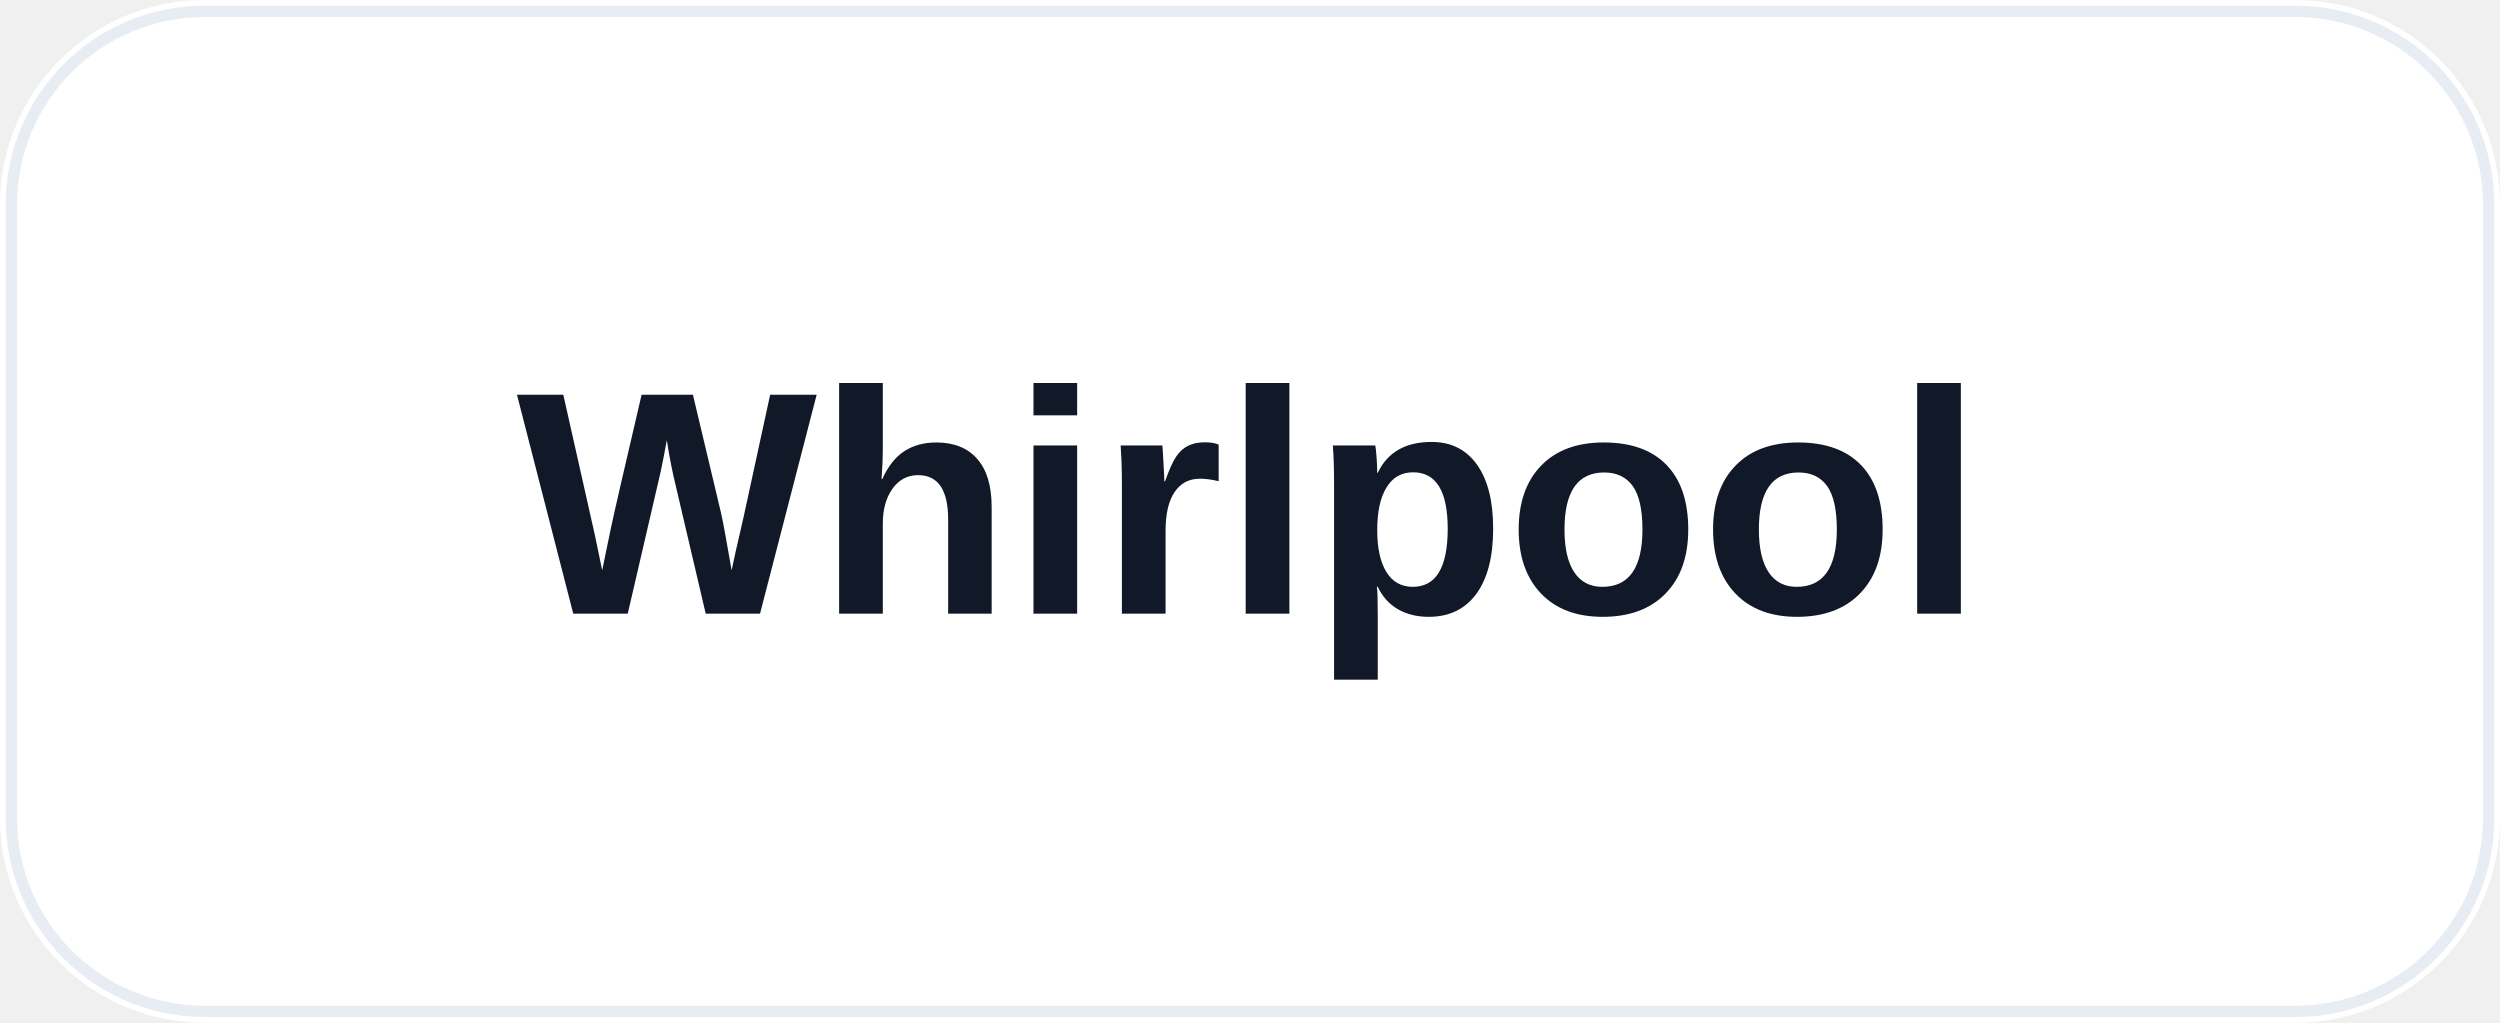
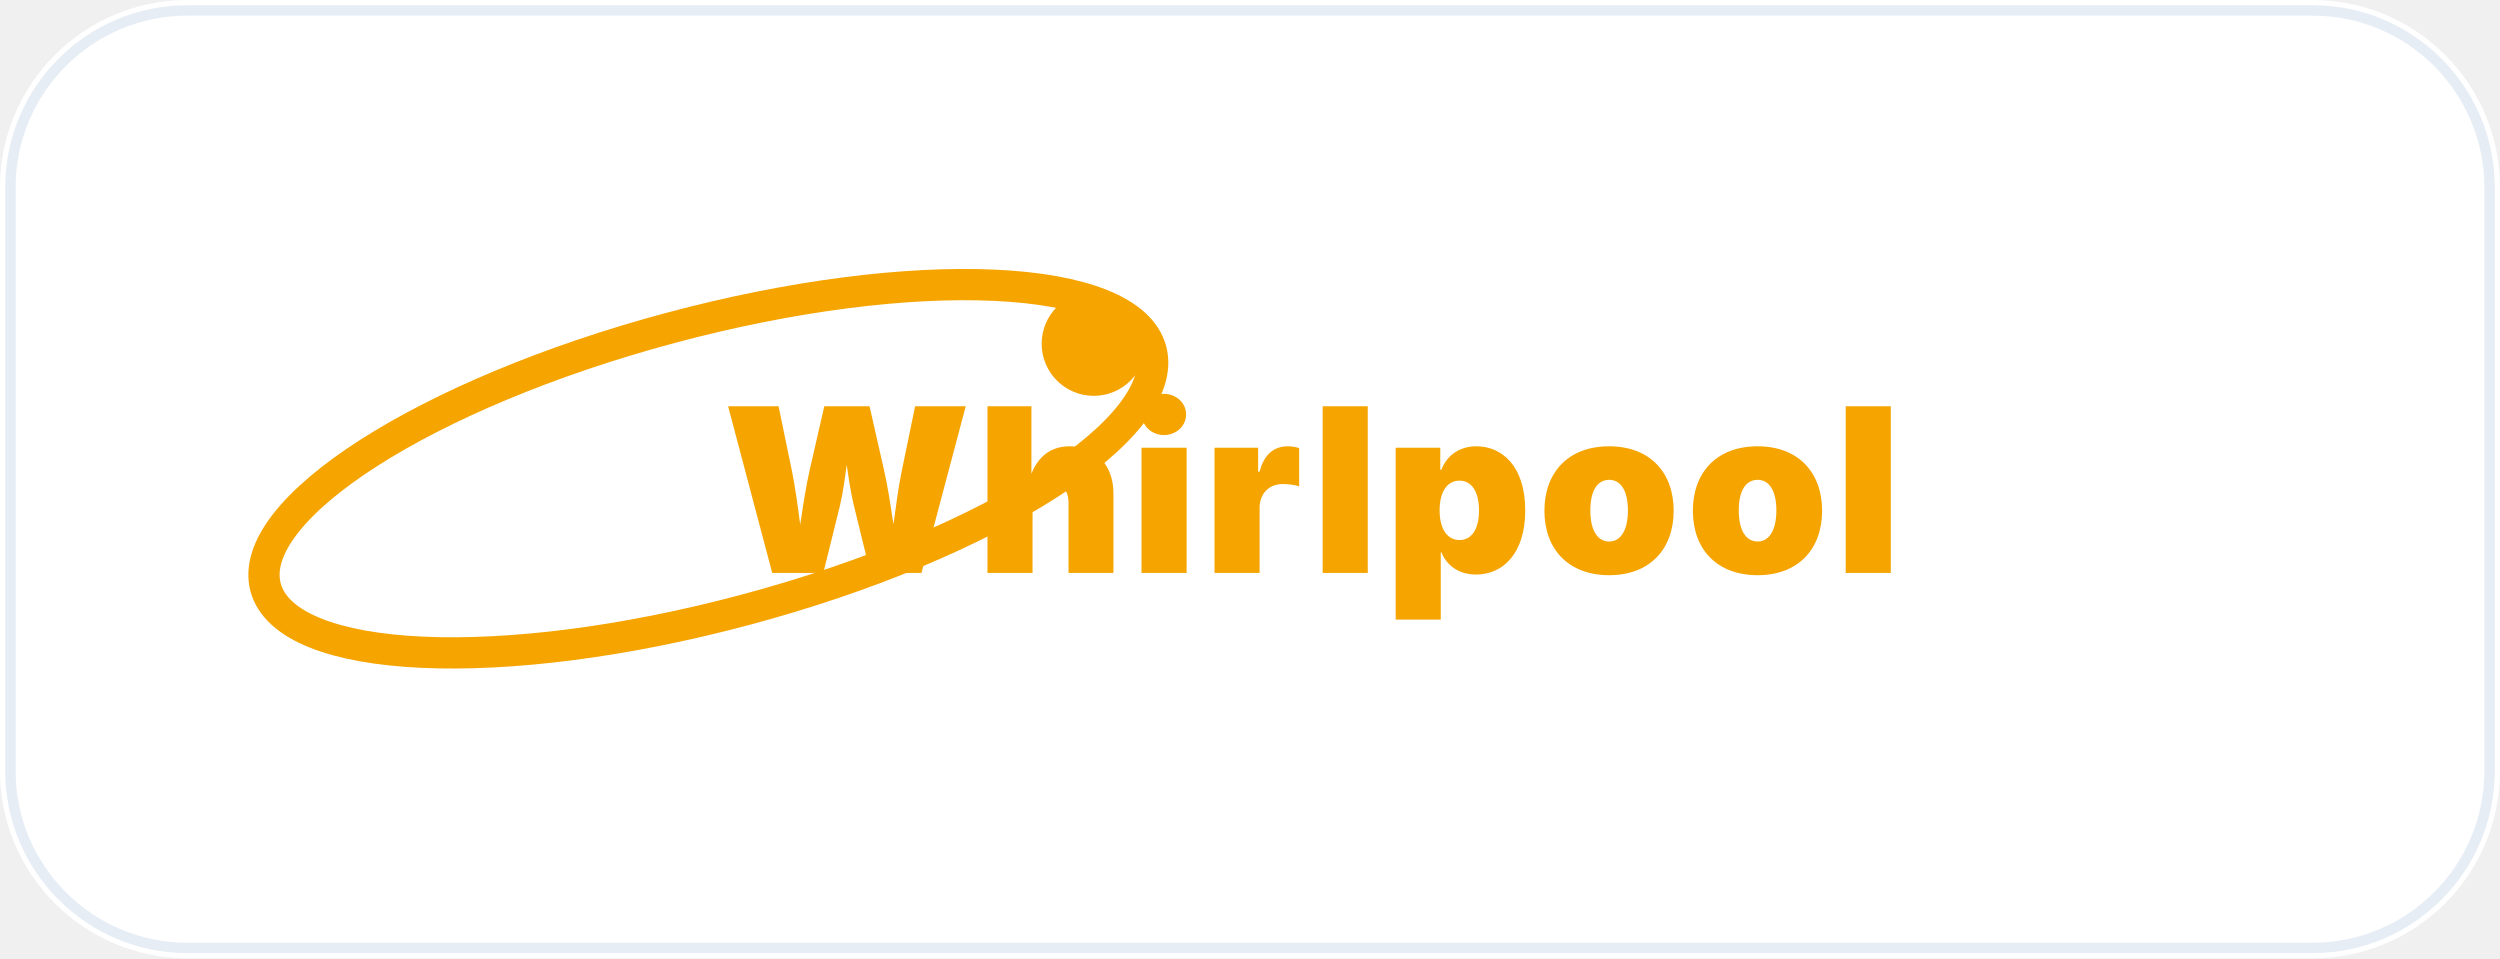
- <svg xmlns="http://www.w3.org/2000/svg" width="220" height="90" viewBox="0 0 220 90" role="img" aria-label="Whirlpool logo">
-   <rect width="220" height="90" rx="18" fill="#ffffff" />
-   <rect x="1" y="1" width="218" height="88" rx="17" fill="none" stroke="#e8edf3" />
-   <text x="110" y="54" text-anchor="middle" font-family="Arial, Helvetica, sans-serif" font-size="28" font-weight="800" letter-spacing="0" fill="#111827">Whirlpool</text>
+ <svg xmlns="http://www.w3.org/2000/svg" width="240" height="92" viewBox="0 0 240 92" role="img" aria-label="Whirlpool logo">
+   <rect width="240" height="92" rx="18" fill="#ffffff" />
+   <rect x="1" y="1" width="238" height="90" rx="17" fill="none" stroke="#e7edf5" />
+   <ellipse cx="68" cy="45" rx="44" ry="14" fill="none" stroke="#f5a400" stroke-width="3" transform="rotate(-15 68 45)" />
+   <circle cx="105" cy="33" r="5" fill="#f5a400" />
+   <text x="126" y="55" text-anchor="middle" font-family="Inter, Arial, sans-serif" font-size="22" font-weight="900" fill="#f5a400" letter-spacing="0.5">Whirlpool</text>
</svg>
